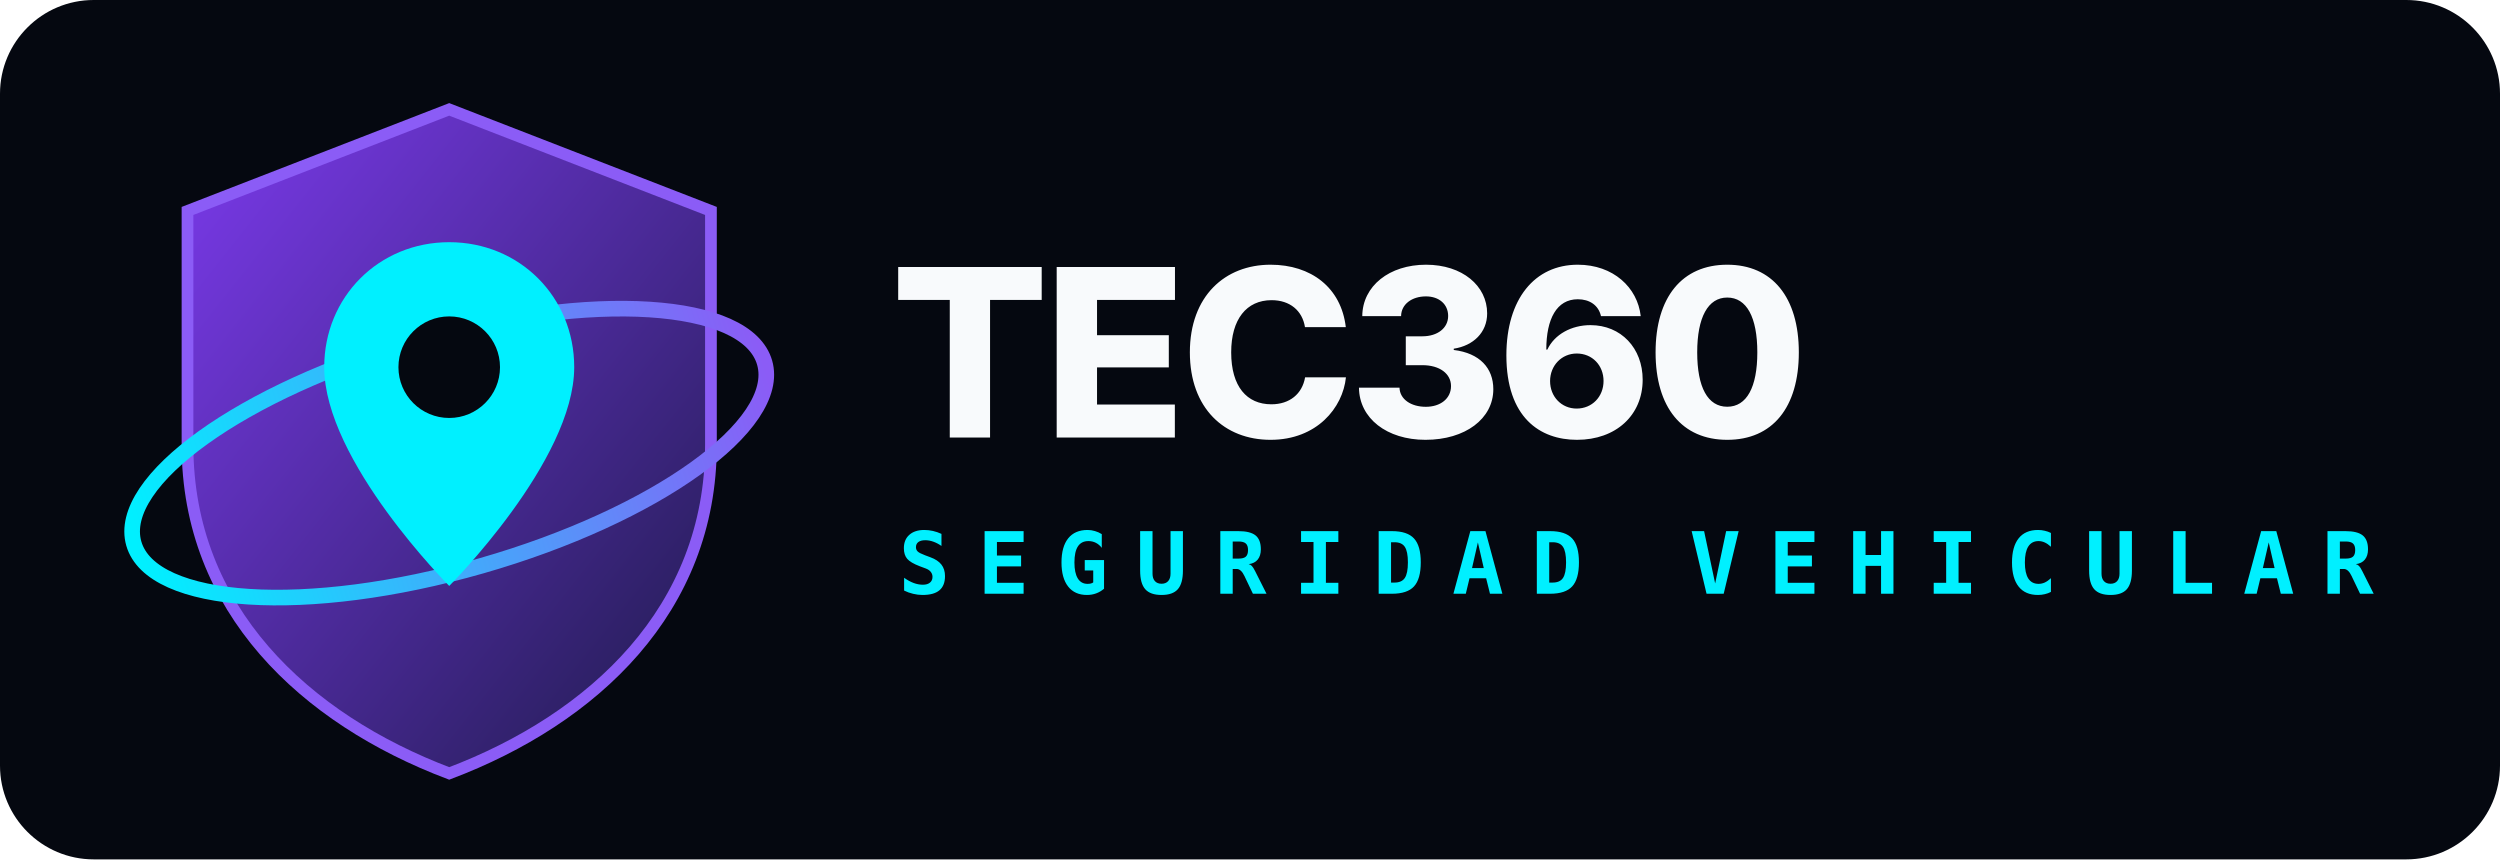
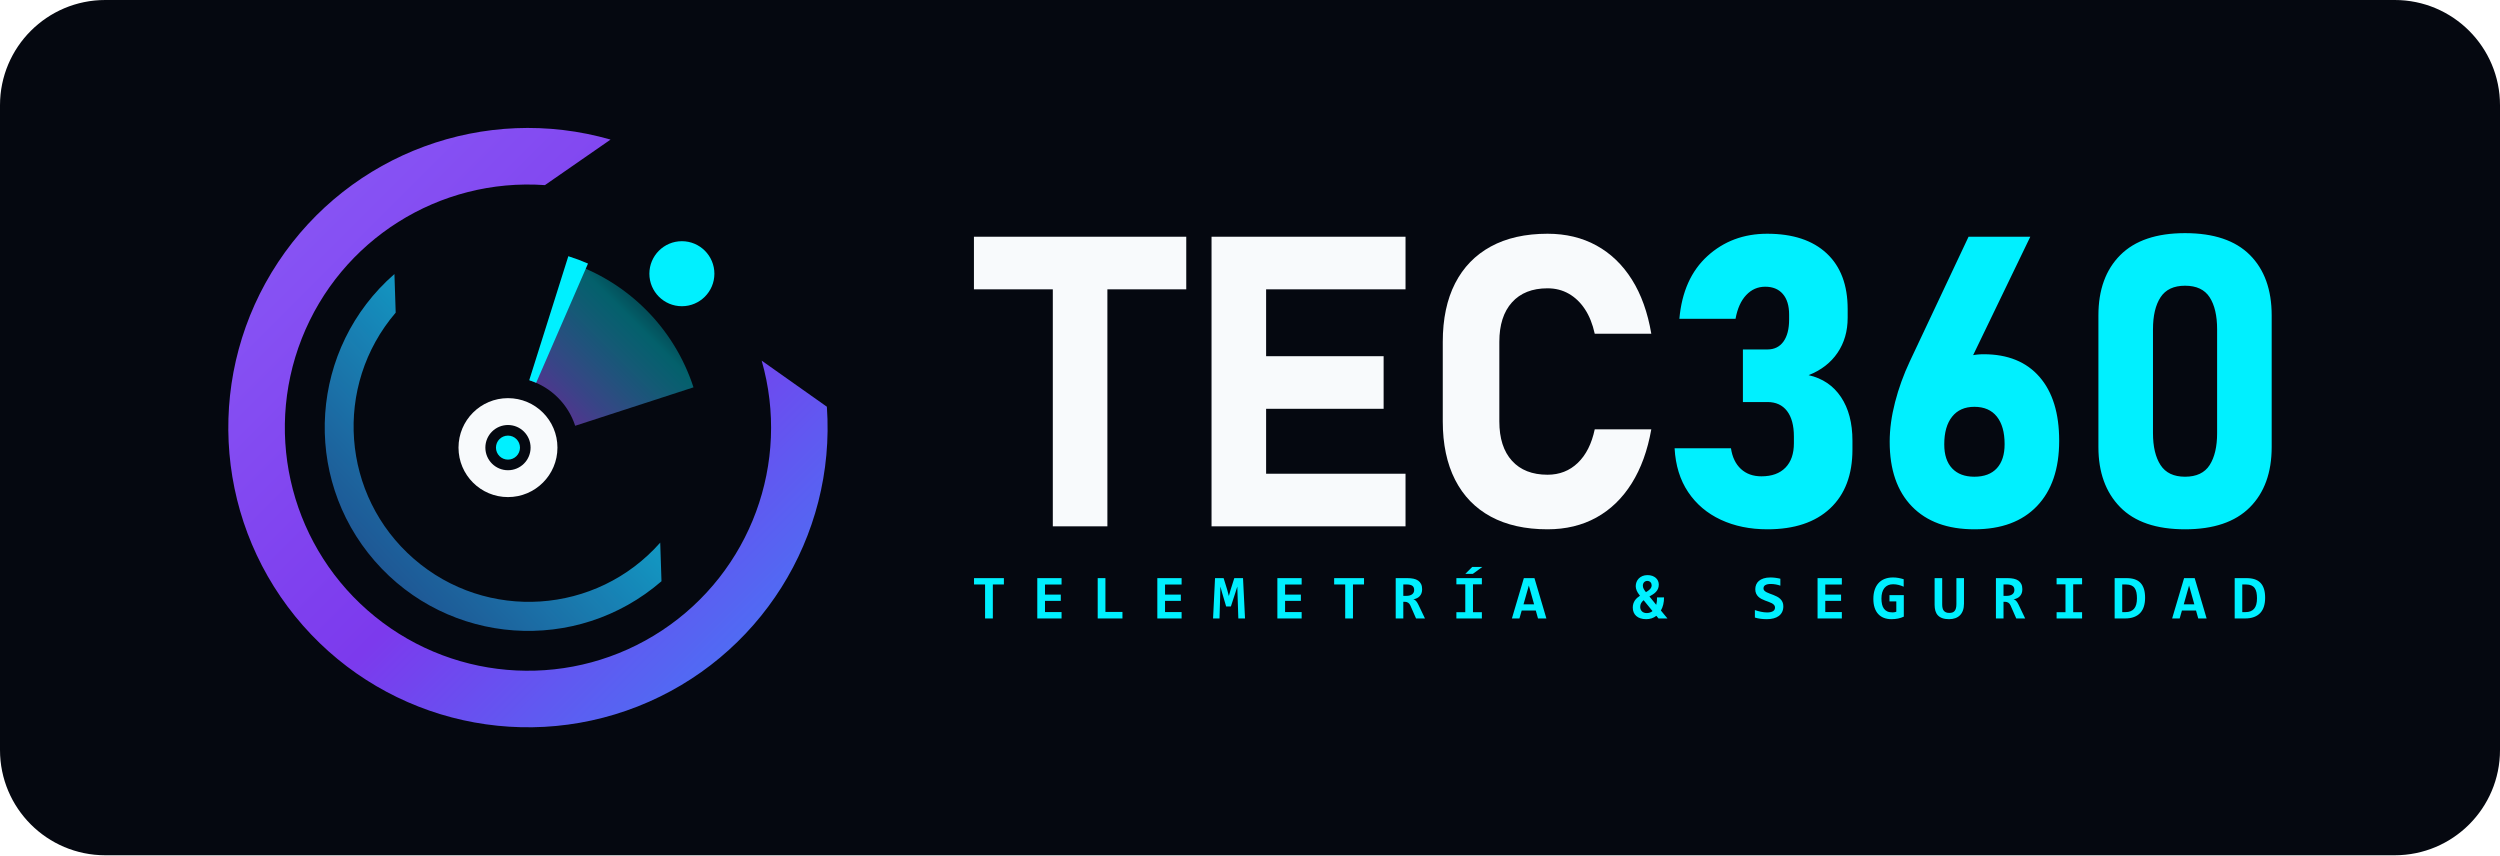
- <svg xmlns="http://www.w3.org/2000/svg" viewBox="0 0 640 220" width="640" height="220">
+ <svg xmlns="http://www.w3.org/2000/svg" viewBox="0 0 760 260" width="760" height="260">
  <defs>
-     <linearGradient id="shieldGrad" x1="0%" y1="0%" x2="100%" y2="100%">
-       <stop offset="0%" stop-color="#7C3AED" />
-       <stop offset="100%" stop-color="#1E1B4B" />
+     <linearGradient id="tec360-logo-primary-ring" x1="0" y1="0" x2="1" y2="1">
+       <stop offset="0%" stop-color="#8B5CF6" />
+       <stop offset="55%" stop-color="#7C3AED" />
+       <stop offset="100%" stop-color="#3B82F6" />
    </linearGradient>
-     <linearGradient id="orbitGrad" x1="0%" y1="0%" x2="100%" y2="0%">
-       <stop offset="0%" stop-color="#00F0FF" />
-       <stop offset="100%" stop-color="#8B5CF6" />
+     <linearGradient id="tec360-logo-primary-sub" x1="1" y1="0" x2="0" y2="1">
+       <stop offset="0%" stop-color="#00F0FF" stop-opacity="0.92" />
+       <stop offset="100%" stop-color="#3B82F6" stop-opacity="0.5" />
+     </linearGradient>
+     <linearGradient id="tec360-logo-primary-sweep" x1="0.15" y1="0.85" x2="0.9" y2="0.1">
+       <stop offset="0%" stop-color="#8B5CF6" stop-opacity="0.55" />
+       <stop offset="65%" stop-color="#00F0FF" stop-opacity="0.38" />
+       <stop offset="100%" stop-color="#00F0FF" stop-opacity="0.08" />
    </linearGradient>
  </defs>
-   <rect width="640" height="220" rx="24" fill="#050810" />
-   <path d="M115 28 L182 54 L182 114 C182 156 152 184 115 198 C78 184 48 156 48 114 L48 54 Z" fill="url(#shieldGrad)" stroke="#8B5CF6" stroke-width="3" />
-   <ellipse cx="115" cy="116" rx="84" ry="30" fill="none" stroke="url(#orbitGrad)" stroke-width="4" transform="rotate(-16 115 116)" />
-   <path d="M115 62 C97 62 83 76 83 94 C83 118 115 150 115 150 C115 150 147 118 147 94 C147 76 133 62 115 62 Z" fill="#00F0FF" />
-   <circle cx="115" cy="94" r="13" fill="#050810" />
-   <text x="228" y="112" font-family="Inter, Geist, Arial, sans-serif" font-size="60" font-weight="800" letter-spacing="-1.5" fill="#F8FAFC">TEC360</text>
-   <text x="230" y="152" font-family="JetBrains Mono, Consolas, monospace" font-size="22" font-weight="700" letter-spacing="7" fill="#00F0FF">SEGURIDAD VEHICULAR</text>
+   <rect width="760" height="260" rx="32" fill="#050810" />
+   <g transform="translate(50.5 20) scale(0.429688)">
+     <path d="M 467.48 241.21 A 212 212 0 1 1 314.44 52.21 L 268 84.42 A 172 172 0 1 0 421.34 208.59 Z" fill="url(#tec360-logo-primary-ring)" />
+     <path d="M 350.47 364.68 A 144 144 0 0 1 161.53 147.32 L 162.42 174.65 A 124 124 0 0 0 349.58 337.35 Z" fill="url(#tec360-logo-primary-sub)" opacity="1" />
+     <path d="M 284.5 138.89 A 138 138 0 0 1 373.11 227.5 L 289.41 254.69 A 50 50 0 0 0 257.31 222.59 Z" fill="url(#tec360-logo-primary-sweep)" opacity="1" />
+     <path d="M 284.56 134.71 A 142 142 0 0 1 298.48 139.92 L 261.8 224.29 A 50 50 0 0 0 256.9 222.45 Z" fill="#00F0FF" />
+     <circle cx="364.9" cy="147.1" r="23" fill="#00F0FF" />
+     <path d="M 206.86 270.14 A 35 35 0 1 0 276.86 270.14 A 35 35 0 1 0 206.86 270.14 Z M 225.86 270.14 A 16 16 0 1 0 257.86 270.14 A 16 16 0 1 0 225.86 270.14 Z" fill="#F8FAFC" fill-rule="evenodd" />
+     <circle cx="241.86" cy="270.14" r="8.5" fill="#00F0FF" />
+   </g>
+   <g transform="translate(2.5 -6)">
+     <path d="M293.578 77.965 L358.121 77.965 L358.121 93.949 L334.145 93.949 L334.145 166 L317.555 166 L317.555 93.949 L293.578 93.949 Z M365.809 77.965 L424.781 77.965 L424.781 93.949 L382.398 93.949 L382.398 114.293 L418.121 114.293 L418.121 130.277 L382.398 130.277 L382.398 150.016 L424.781 150.016 L424.781 166 L365.809 166 Z M467.949 166.908 C461.208 166.908 455.466 165.627 450.724 163.063 C445.981 160.5 442.358 156.767 439.855 151.862 C437.353 146.958 436.102 141.035 436.102 134.092 L436.102 109.934 C436.102 102.951 437.353 97.017 439.855 92.133 C442.358 87.249 445.981 83.515 450.724 80.932 C455.466 78.348 461.208 77.057 467.949 77.057 C473.52 77.057 478.474 78.247 482.813 80.629 C487.153 83.01 490.745 86.462 493.591 90.982 C496.437 95.503 498.404 100.993 499.494 107.451 L482.299 107.451 C481.653 104.505 480.654 102.012 479.302 99.974 C477.95 97.935 476.315 96.371 474.397 95.281 C472.48 94.191 470.331 93.646 467.949 93.646 C463.307 93.646 459.705 95.069 457.142 97.915 C454.578 100.761 453.297 104.767 453.297 109.934 L453.297 134.092 C453.297 139.258 454.578 143.255 457.142 146.08 C459.705 148.906 463.307 150.318 467.949 150.318 C471.582 150.318 474.65 149.118 477.152 146.716 C479.655 144.314 481.37 140.913 482.299 136.514 L499.494 136.514 C498.364 142.932 496.376 148.411 493.53 152.952 C490.685 157.493 487.102 160.954 482.783 163.336 C478.464 165.717 473.52 166.908 467.949 166.908 Z" fill="#F8FAFC" />
+     <path d="M534.791 166.908 C529.503 166.908 524.781 165.939 520.623 164.002 C516.465 162.064 513.156 159.259 510.693 155.586 C508.231 151.913 506.859 147.473 506.576 142.266 L523.711 142.266 C524.115 144.97 525.124 147.069 526.738 148.562 C528.353 150.056 530.432 150.803 532.975 150.803 C536.123 150.803 538.555 149.925 540.271 148.169 C541.986 146.413 542.844 143.941 542.844 140.752 L542.844 138.693 C542.844 135.343 542.147 132.76 540.755 130.943 C539.362 129.127 537.374 128.219 534.791 128.219 L527.344 128.219 L527.344 112.234 L534.791 112.234 C536.89 112.234 538.515 111.437 539.665 109.843 C540.815 108.248 541.391 106.018 541.391 103.152 L541.391 101.639 C541.391 98.934 540.755 96.845 539.483 95.372 C538.212 93.899 536.426 93.162 534.125 93.162 C531.865 93.162 529.937 94.01 528.343 95.705 C526.748 97.4 525.669 99.802 525.104 102.91 L508.029 102.91 C508.756 94.716 511.602 88.359 516.566 83.838 C521.531 79.317 527.586 77.057 534.73 77.057 C542.521 77.057 548.545 79.045 552.804 83.021 C557.062 86.996 559.191 92.637 559.191 99.943 L559.191 102.607 C559.191 106.684 558.162 110.236 556.104 113.264 C554.045 116.291 551.118 118.551 547.324 120.045 C551.562 121.014 554.842 123.234 557.163 126.705 C559.484 130.176 560.645 134.596 560.645 139.965 L560.645 142.629 C560.645 150.339 558.384 156.312 553.863 160.551 C549.342 164.789 542.985 166.908 534.791 166.908 Z M597.697 166.908 C589.544 166.908 583.216 164.587 578.716 159.945 C574.215 155.303 571.965 148.764 571.965 140.328 L571.965 140.268 C571.965 136.473 572.51 132.467 573.6 128.249 C574.689 124.031 576.183 119.904 578.08 115.867 L595.941 77.965 L614.711 77.965 L593.52 121.861 L589.342 119.682 C591.441 115.686 595.174 113.688 600.543 113.688 C607.849 113.688 613.5 115.978 617.496 120.56 C621.492 125.141 623.49 131.609 623.49 139.965 L623.49 140.025 C623.49 148.542 621.24 155.152 616.739 159.854 C612.239 164.557 605.891 166.908 597.697 166.908 Z M597.697 150.924 C600.684 150.924 602.965 150.066 604.539 148.351 C606.113 146.635 606.9 144.203 606.9 141.055 L606.9 140.994 C606.9 137.402 606.113 134.617 604.539 132.639 C602.965 130.661 600.684 129.672 597.697 129.672 C594.791 129.672 592.541 130.671 590.946 132.669 C589.352 134.667 588.555 137.462 588.555 141.055 L588.555 141.115 C588.555 144.264 589.352 146.686 590.946 148.381 C592.541 150.076 594.791 150.924 597.697 150.924 Z M661.754 166.908 C652.995 166.908 646.415 164.658 642.016 160.157 C637.616 155.657 635.416 149.572 635.416 141.902 L635.416 101.881 C635.416 94.09 637.636 87.975 642.076 83.535 C646.516 79.095 653.076 76.875 661.754 76.875 C670.473 76.875 677.042 79.085 681.462 83.505 C685.882 87.925 688.092 94.05 688.092 101.881 L688.092 141.902 C688.092 149.693 685.872 155.808 681.432 160.248 C676.992 164.688 670.432 166.908 661.754 166.908 Z M661.754 150.924 C665.225 150.924 667.718 149.743 669.231 147.382 C670.745 145.021 671.502 141.781 671.502 137.664 L671.502 106.119 C671.502 101.962 670.745 98.712 669.231 96.371 C667.718 94.03 665.225 92.859 661.754 92.859 C658.323 92.859 655.84 94.03 654.307 96.371 C652.773 98.712 652.006 101.962 652.006 106.119 L652.006 137.664 C652.006 141.781 652.773 145.021 654.307 147.382 C655.84 149.743 658.323 150.924 661.754 150.924 Z" fill="#00F0FF" />
+   </g>
+   <g transform="translate(7.2 -13.7) scale(0.960538)">
+     <path d="M306.729 199.238 L306.729 210 L304.268 210 L304.268 199.238 L300.771 199.238 L300.771 197.236 L310.225 197.236 L310.225 199.238 Z M320.793 210 L320.793 197.236 L328.479 197.236 L328.479 199.268 L323.234 199.268 L323.234 202.441 L328.234 202.441 L328.234 204.424 L323.234 204.424 L323.234 207.969 L328.479 207.969 L328.479 210 Z M339.916 210 L339.916 197.236 L342.357 197.236 L342.357 207.939 L347.748 207.939 L347.748 210 Z M358.785 210 L358.785 197.236 L366.471 197.236 L366.471 199.268 L361.227 199.268 L361.227 202.441 L366.227 202.441 L366.227 204.424 L361.227 204.424 L361.227 207.969 L366.471 207.969 L366.471 210 Z M384.422 210 L384.188 202.783 L384.1 199.902 L383.484 201.855 L382.068 206.201 L380.564 206.201 L379.285 201.855 L378.748 199.902 L378.68 202.725 L378.465 210 L376.424 210 L377.049 197.236 L379.764 197.236 L380.887 200.859 L381.424 202.9 L381.961 200.977 L383.143 197.236 L385.906 197.236 L386.541 210 Z M396.777 210 L396.777 197.236 L404.463 197.236 L404.463 199.268 L399.219 199.268 L399.219 202.441 L404.219 202.441 L404.219 204.424 L399.219 204.424 L399.219 207.969 L404.463 207.969 L404.463 210 Z M420.705 199.238 L420.705 210 L418.244 210 L418.244 199.238 L414.748 199.238 L414.748 197.236 L424.201 197.236 L424.201 199.238 Z M440.668 210 L438.871 205.898 C438.702 205.508 438.466 205.213 438.163 205.015 C437.86 204.816 437.504 204.717 437.094 204.717 L436.635 204.717 L436.635 210 L434.232 210 L434.232 197.236 L437.953 197.236 C438.656 197.236 439.294 197.297 439.867 197.417 C440.44 197.537 440.928 197.738 441.332 198.018 C441.736 198.298 442.047 198.662 442.265 199.111 C442.483 199.561 442.592 200.111 442.592 200.762 C442.592 201.23 442.523 201.647 442.387 202.012 C442.25 202.376 442.058 202.69 441.811 202.954 C441.563 203.218 441.269 203.431 440.927 203.594 C440.585 203.757 440.212 203.87 439.809 203.936 C440.121 204.001 440.408 204.178 440.668 204.468 C440.928 204.757 441.189 205.176 441.449 205.723 L443.49 210 Z M440.072 200.996 C440.072 200.371 439.874 199.922 439.477 199.648 C439.079 199.375 438.484 199.238 437.689 199.238 L436.635 199.238 L436.635 202.842 L437.611 202.842 C437.982 202.842 438.319 202.803 438.622 202.725 C438.925 202.646 439.184 202.529 439.398 202.373 C439.613 202.217 439.779 202.023 439.896 201.792 C440.014 201.561 440.072 201.296 440.072 200.996 Z M453.434 199.199 L453.434 197.236 L461.5 197.236 L461.5 199.199 L458.688 199.199 L458.688 208.018 L461.5 208.018 L461.5 210 L453.434 210 L453.434 208.018 L456.246 208.018 L456.246 199.199 Z M458.648 195.879 L456.266 195.879 L458.453 193.682 L461.666 193.682 Z M479.266 210 L478.562 207.48 L474.109 207.48 L473.387 210 L471.004 210 L474.783 197.236 L478.143 197.236 L481.922 210 Z M476.365 199.58 L474.686 205.518 L478.025 205.518 Z M519.152 203.34 C519.152 204.167 519.068 204.925 518.898 205.615 C518.729 206.305 518.482 206.927 518.156 207.48 L520.236 210 L517.414 210 L516.721 209.16 C516.278 209.512 515.786 209.777 515.246 209.956 C514.706 210.135 514.13 210.225 513.518 210.225 C512.84 210.225 512.238 210.138 511.711 209.966 C511.184 209.793 510.738 209.548 510.373 209.229 C510.008 208.91 509.732 208.524 509.543 208.071 C509.354 207.619 509.26 207.116 509.26 206.562 C509.26 206.094 509.322 205.671 509.445 205.293 C509.569 204.915 509.735 204.575 509.943 204.272 C510.152 203.97 510.393 203.7 510.666 203.462 C510.939 203.224 511.229 203.005 511.535 202.803 L511.34 202.539 C510.975 202.09 510.694 201.629 510.495 201.157 C510.297 200.685 510.197 200.225 510.197 199.775 C510.197 199.32 510.279 198.882 510.441 198.462 C510.604 198.042 510.843 197.671 511.159 197.349 C511.475 197.026 511.864 196.768 512.326 196.572 C512.788 196.377 513.319 196.279 513.918 196.279 C514.484 196.279 514.989 196.359 515.432 196.519 C515.874 196.678 516.249 196.893 516.555 197.163 C516.861 197.433 517.093 197.751 517.253 198.115 C517.412 198.48 517.492 198.867 517.492 199.277 C517.492 199.785 517.408 200.229 517.238 200.61 C517.069 200.991 516.846 201.326 516.569 201.616 C516.293 201.906 515.977 202.163 515.622 202.388 C515.267 202.612 514.904 202.829 514.533 203.037 L516.682 205.684 C516.773 205.352 516.841 204.99 516.887 204.6 C516.932 204.209 516.949 203.789 516.936 203.34 Z M511.613 206.357 C511.613 206.644 511.662 206.906 511.76 207.144 C511.857 207.381 511.996 207.586 512.175 207.759 C512.354 207.931 512.57 208.065 512.824 208.159 C513.078 208.254 513.361 208.301 513.674 208.301 C514.019 208.301 514.346 208.249 514.655 208.145 C514.965 208.04 515.246 207.878 515.5 207.656 L512.697 204.219 C512.372 204.492 512.11 204.797 511.911 205.132 C511.713 205.467 511.613 205.876 511.613 206.357 Z M515.236 199.482 C515.236 199.313 515.205 199.146 515.144 198.979 C515.082 198.813 514.992 198.667 514.875 198.54 C514.758 198.413 514.615 198.311 514.445 198.232 C514.276 198.154 514.081 198.115 513.859 198.115 C513.638 198.115 513.439 198.156 513.264 198.237 C513.088 198.319 512.94 198.428 512.819 198.564 C512.699 198.701 512.608 198.861 512.546 199.043 C512.484 199.225 512.453 199.417 512.453 199.619 C512.453 199.971 512.538 200.304 512.707 200.62 C512.876 200.936 513.107 201.276 513.4 201.641 L513.42 201.68 C513.667 201.53 513.902 201.379 514.123 201.226 C514.344 201.073 514.538 200.908 514.704 200.732 C514.87 200.557 515 200.366 515.095 200.161 C515.189 199.956 515.236 199.73 515.236 199.482 Z M556.91 206.143 C556.91 206.839 556.782 207.445 556.524 207.959 C556.267 208.473 555.908 208.898 555.445 209.233 C554.983 209.569 554.433 209.818 553.795 209.98 C553.157 210.143 552.46 210.225 551.705 210.225 C551.035 210.225 550.387 210.186 549.762 210.107 C549.137 210.029 548.518 209.899 547.906 209.717 L547.906 207.344 C548.206 207.448 548.518 207.546 548.844 207.637 C549.169 207.728 549.496 207.808 549.825 207.876 C550.154 207.944 550.481 207.998 550.807 208.037 C551.132 208.076 551.448 208.096 551.754 208.096 C552.21 208.096 552.597 208.057 552.916 207.979 C553.235 207.9 553.495 207.793 553.697 207.656 C553.899 207.52 554.046 207.357 554.137 207.168 C554.228 206.979 554.273 206.771 554.273 206.543 C554.273 206.23 554.184 205.968 554.005 205.757 C553.826 205.545 553.59 205.358 553.297 205.195 C553.004 205.033 552.67 204.886 552.296 204.756 C551.922 204.626 551.541 204.486 551.153 204.336 C550.766 204.186 550.385 204.017 550.011 203.828 C549.636 203.639 549.303 203.405 549.01 203.125 C548.717 202.845 548.481 202.511 548.302 202.124 C548.123 201.737 548.033 201.27 548.033 200.723 C548.033 200.221 548.124 199.746 548.307 199.297 C548.489 198.848 548.775 198.455 549.166 198.12 C549.557 197.785 550.058 197.518 550.67 197.319 C551.282 197.121 552.021 197.021 552.887 197.021 C553.141 197.021 553.406 197.033 553.683 197.056 C553.959 197.078 554.233 197.108 554.503 197.144 C554.773 197.179 555.034 197.222 555.284 197.271 C555.535 197.319 555.764 197.37 555.973 197.422 L555.973 199.619 C555.764 199.541 555.536 199.469 555.289 199.404 C555.042 199.339 554.786 199.282 554.522 199.233 C554.259 199.185 553.993 199.147 553.727 199.121 C553.46 199.095 553.206 199.082 552.965 199.082 C552.542 199.082 552.184 199.116 551.891 199.185 C551.598 199.253 551.357 199.347 551.168 199.468 C550.979 199.588 550.842 199.736 550.758 199.912 C550.673 200.088 550.631 200.283 550.631 200.498 C550.631 200.765 550.72 200.994 550.899 201.187 C551.078 201.379 551.316 201.551 551.612 201.704 C551.909 201.857 552.244 202 552.618 202.134 C552.993 202.267 553.377 202.41 553.771 202.563 C554.164 202.716 554.549 202.891 554.923 203.086 C555.297 203.281 555.632 203.519 555.929 203.799 C556.225 204.079 556.463 204.409 556.642 204.79 C556.821 205.171 556.91 205.622 556.91 206.143 Z M567.742 210 L567.742 197.236 L575.428 197.236 L575.428 199.268 L570.184 199.268 L570.184 202.441 L575.184 202.441 L575.184 204.424 L570.184 204.424 L570.184 207.969 L575.428 207.969 L575.428 210 Z M590.498 204.6 L590.498 202.617 L595.039 202.617 L595.039 209.424 C594.453 209.697 593.841 209.899 593.203 210.029 C592.565 210.16 591.872 210.225 591.123 210.225 C590.238 210.225 589.442 210.088 588.735 209.814 C588.029 209.541 587.428 209.134 586.934 208.594 C586.439 208.053 586.06 207.383 585.796 206.582 C585.532 205.781 585.4 204.854 585.4 203.799 C585.4 202.738 585.539 201.787 585.815 200.947 C586.092 200.107 586.496 199.396 587.026 198.813 C587.557 198.231 588.208 197.786 588.979 197.48 C589.751 197.174 590.632 197.021 591.621 197.021 C592.207 197.021 592.778 197.072 593.335 197.173 C593.892 197.274 594.447 197.409 595 197.578 L595 199.951 C594.518 199.723 593.986 199.536 593.403 199.39 C592.821 199.243 592.233 199.17 591.641 199.17 C591.042 199.17 590.513 199.274 590.054 199.482 C589.595 199.691 589.211 199.987 588.901 200.371 C588.592 200.755 588.358 201.227 588.198 201.787 C588.039 202.347 587.959 202.979 587.959 203.682 C587.959 204.359 588.021 204.969 588.145 205.513 C588.268 206.056 588.468 206.519 588.745 206.899 C589.022 207.28 589.378 207.572 589.814 207.773 C590.251 207.975 590.781 208.076 591.406 208.076 C591.556 208.076 591.686 208.071 591.797 208.062 C591.908 208.052 592.012 208.037 592.109 208.018 C592.207 207.998 592.3 207.975 592.388 207.949 C592.476 207.923 592.568 207.894 592.666 207.861 L592.666 204.6 Z M614.084 205.303 C614.084 206.117 613.975 206.831 613.757 207.446 C613.539 208.062 613.226 208.574 612.819 208.984 C612.412 209.395 611.916 209.704 611.33 209.912 C610.744 210.12 610.087 210.225 609.357 210.225 C608.537 210.225 607.834 210.12 607.248 209.912 C606.662 209.704 606.187 209.404 605.822 209.014 C605.458 208.623 605.194 208.148 605.031 207.588 C604.868 207.028 604.787 206.4 604.787 205.703 L604.787 197.236 L607.189 197.236 L607.189 205.557 C607.189 205.986 607.227 206.367 607.302 206.699 C607.377 207.031 607.507 207.313 607.692 207.544 C607.878 207.775 608.111 207.949 608.391 208.066 C608.671 208.184 609.022 208.242 609.445 208.242 C609.842 208.242 610.178 208.192 610.451 208.091 C610.725 207.99 610.952 207.827 611.135 207.603 C611.317 207.378 611.454 207.09 611.545 206.738 C611.636 206.387 611.682 205.96 611.682 205.459 L611.682 197.236 L614.084 197.236 Z M630.629 210 L628.832 205.898 C628.663 205.508 628.427 205.213 628.124 205.015 C627.821 204.816 627.465 204.717 627.055 204.717 L626.596 204.717 L626.596 210 L624.193 210 L624.193 197.236 L627.914 197.236 C628.617 197.236 629.255 197.297 629.828 197.417 C630.401 197.537 630.889 197.738 631.293 198.018 C631.697 198.298 632.007 198.662 632.226 199.111 C632.444 199.561 632.553 200.111 632.553 200.762 C632.553 201.23 632.484 201.647 632.348 202.012 C632.211 202.376 632.019 202.69 631.771 202.954 C631.524 203.218 631.229 203.431 630.888 203.594 C630.546 203.757 630.173 203.87 629.77 203.936 C630.082 204.001 630.368 204.178 630.629 204.468 C630.889 204.757 631.15 205.176 631.41 205.723 L633.451 210 Z M630.033 200.996 C630.033 200.371 629.835 199.922 629.438 199.648 C629.04 199.375 628.445 199.238 627.65 199.238 L626.596 199.238 L626.596 202.842 L627.572 202.842 C627.943 202.842 628.28 202.803 628.583 202.725 C628.886 202.646 629.145 202.529 629.359 202.373 C629.574 202.217 629.74 202.023 629.857 201.792 C629.975 201.561 630.033 201.296 630.033 200.996 Z M643.395 199.199 L643.395 197.236 L651.461 197.236 L651.461 199.199 L648.648 199.199 L648.648 208.018 L651.461 208.018 L651.461 210 L643.395 210 L643.395 208.018 L646.207 208.018 L646.207 199.199 Z M671.404 203.457 C671.404 204.447 671.282 205.345 671.038 206.152 C670.794 206.96 670.413 207.648 669.896 208.218 C669.378 208.787 668.715 209.227 667.908 209.536 C667.101 209.845 666.134 210 665.008 210 L661.766 210 L661.766 197.236 L665.545 197.236 C666.521 197.236 667.376 197.358 668.108 197.603 C668.841 197.847 669.451 198.223 669.939 198.73 C670.428 199.238 670.794 199.883 671.038 200.664 C671.282 201.445 671.404 202.376 671.404 203.457 Z M668.826 203.613 C668.826 202.923 668.771 202.308 668.66 201.768 C668.549 201.227 668.362 200.77 668.099 200.396 C667.835 200.021 667.482 199.736 667.039 199.541 C666.596 199.346 666.046 199.248 665.389 199.248 L664.168 199.248 L664.168 207.988 L665.223 207.988 C666.401 207.988 667.296 207.637 667.908 206.934 C668.52 206.23 668.826 205.124 668.826 203.613 Z M688.223 210 L687.52 207.48 L683.066 207.48 L682.344 210 L679.961 210 L683.74 197.236 L687.1 197.236 L690.879 210 Z M685.322 199.58 L683.643 205.518 L686.982 205.518 Z M709.396 203.457 C709.396 204.447 709.274 205.345 709.03 206.152 C708.786 206.96 708.405 207.648 707.888 208.218 C707.37 208.787 706.708 209.227 705.9 209.536 C705.093 209.845 704.126 210 703 210 L699.758 210 L699.758 197.236 L703.537 197.236 C704.514 197.236 705.368 197.358 706.101 197.603 C706.833 197.847 707.443 198.223 707.932 198.73 C708.42 199.238 708.786 199.883 709.03 200.664 C709.274 201.445 709.396 202.376 709.396 203.457 Z M706.818 203.613 C706.818 202.923 706.763 202.308 706.652 201.768 C706.542 201.227 706.354 200.77 706.091 200.396 C705.827 200.021 705.474 199.736 705.031 199.541 C704.589 199.346 704.038 199.248 703.381 199.248 L702.16 199.248 L702.16 207.988 L703.215 207.988 C704.393 207.988 705.288 207.637 705.9 206.934 C706.512 206.23 706.818 205.124 706.818 203.613 Z" fill="#00F0FF" />
+   </g>
</svg>
